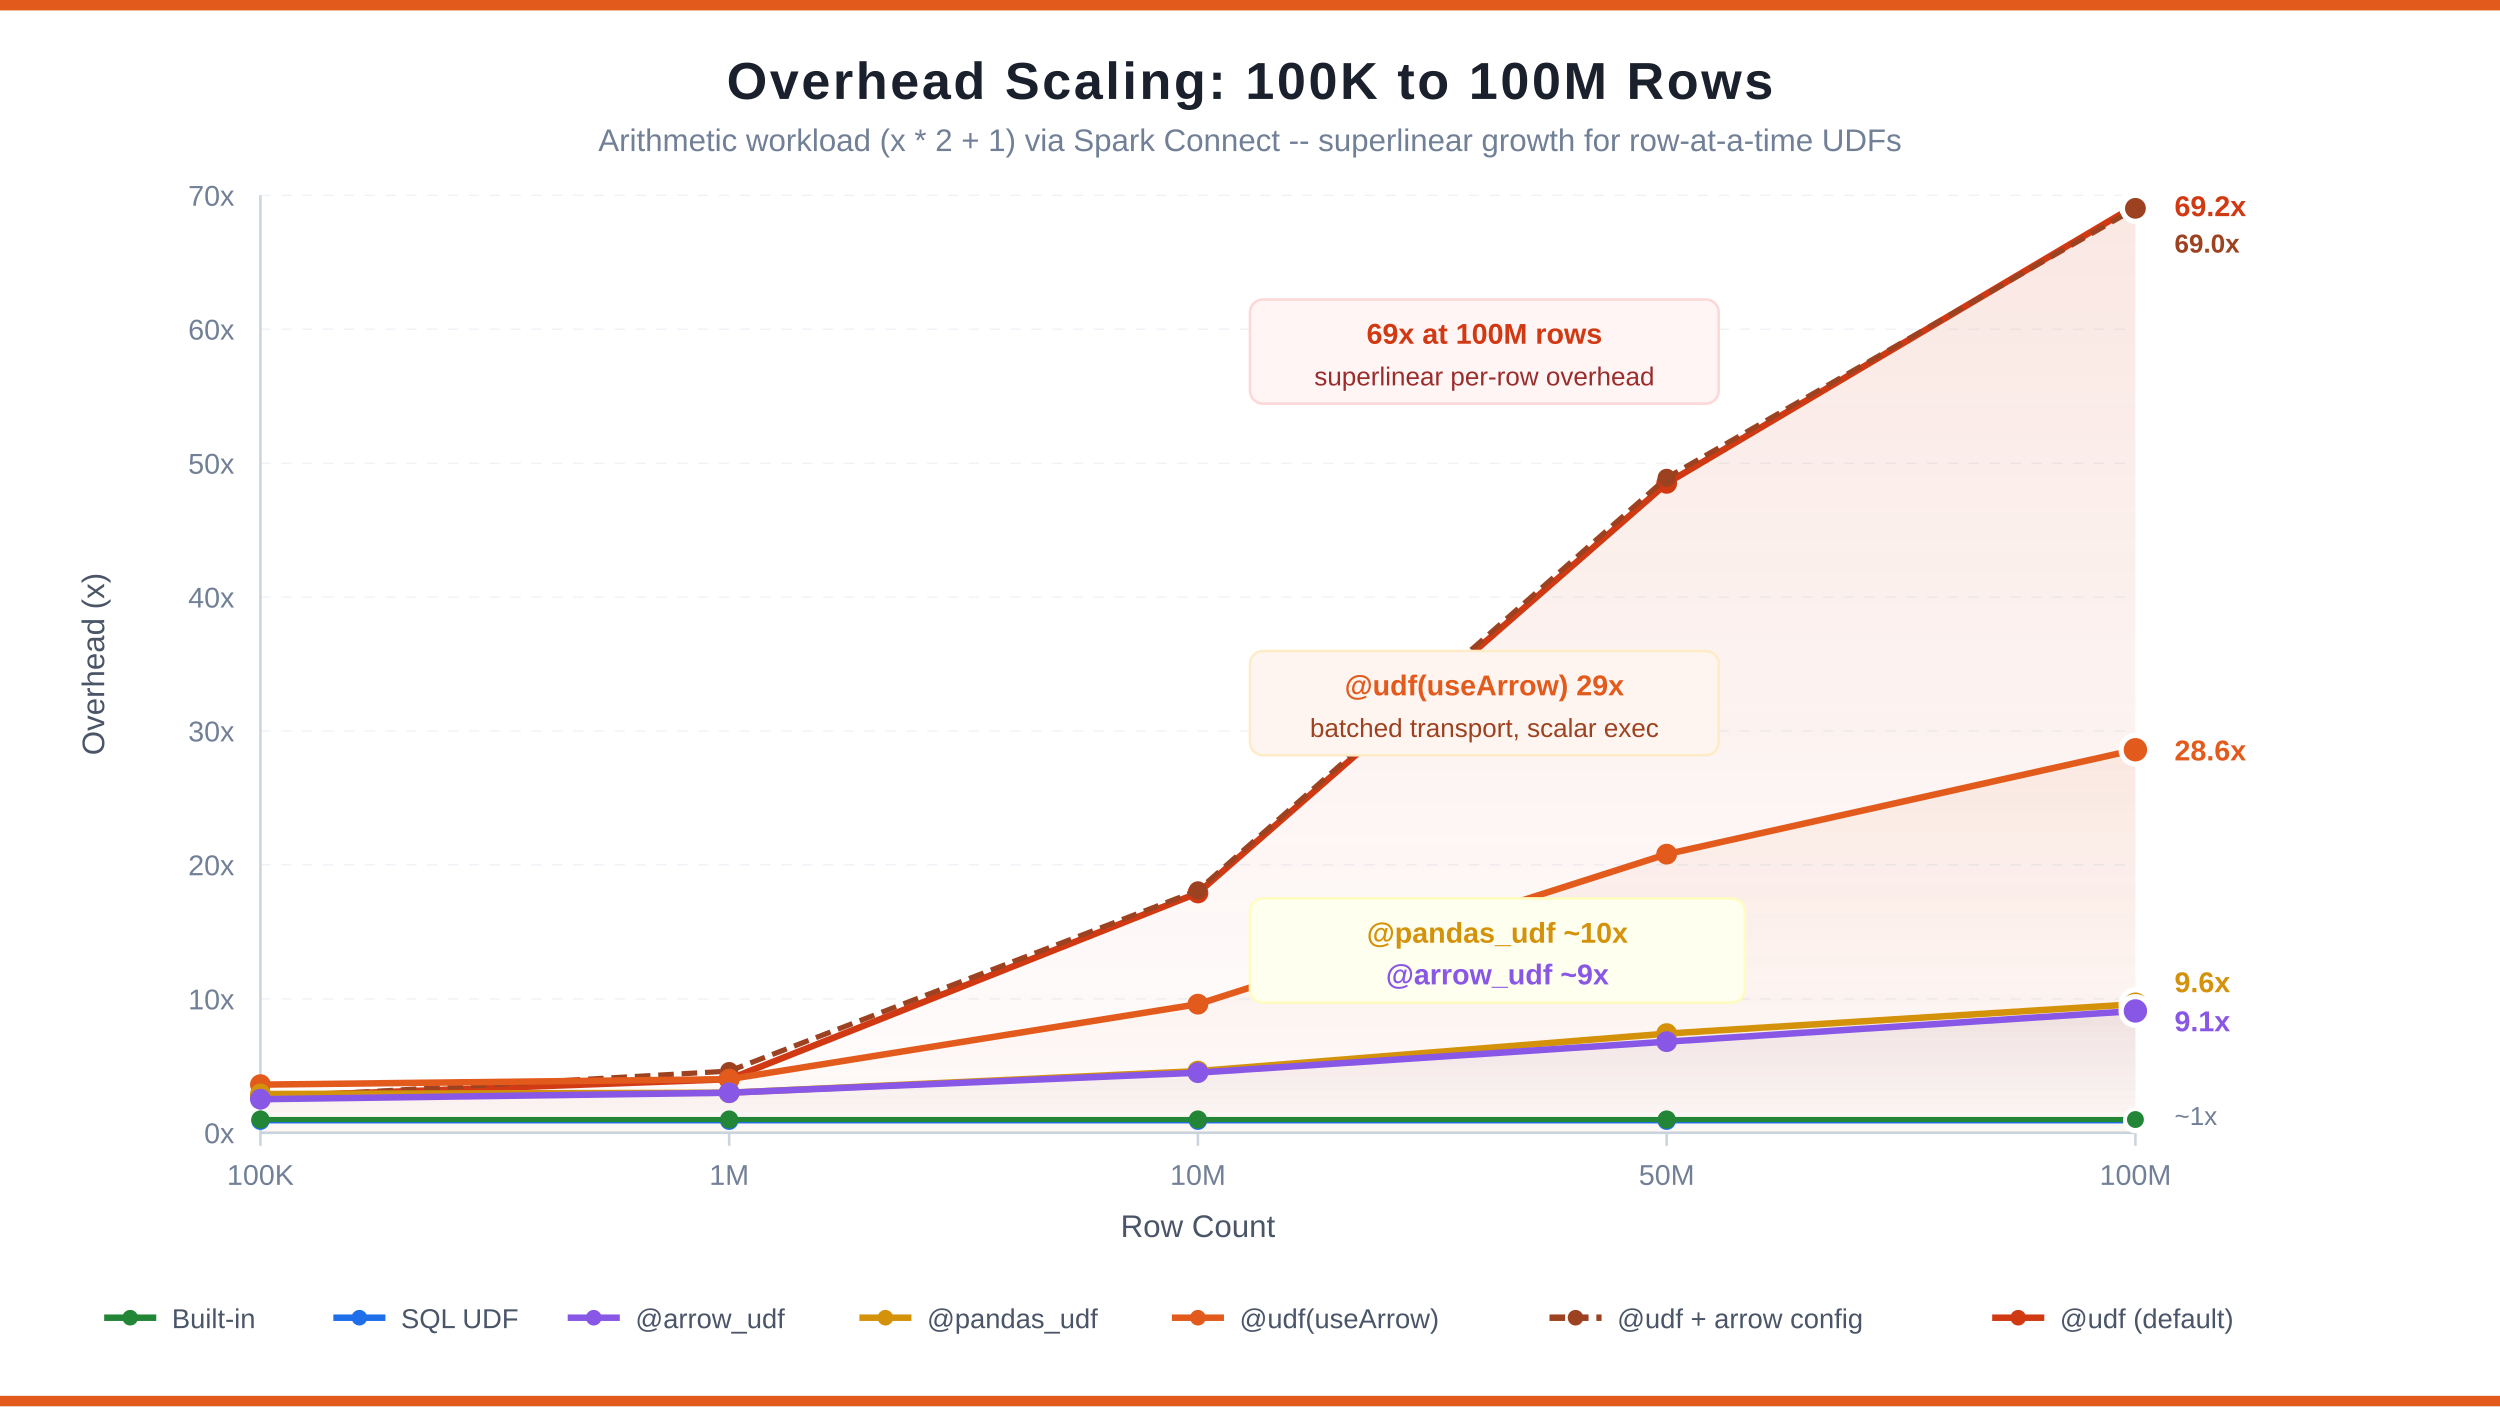
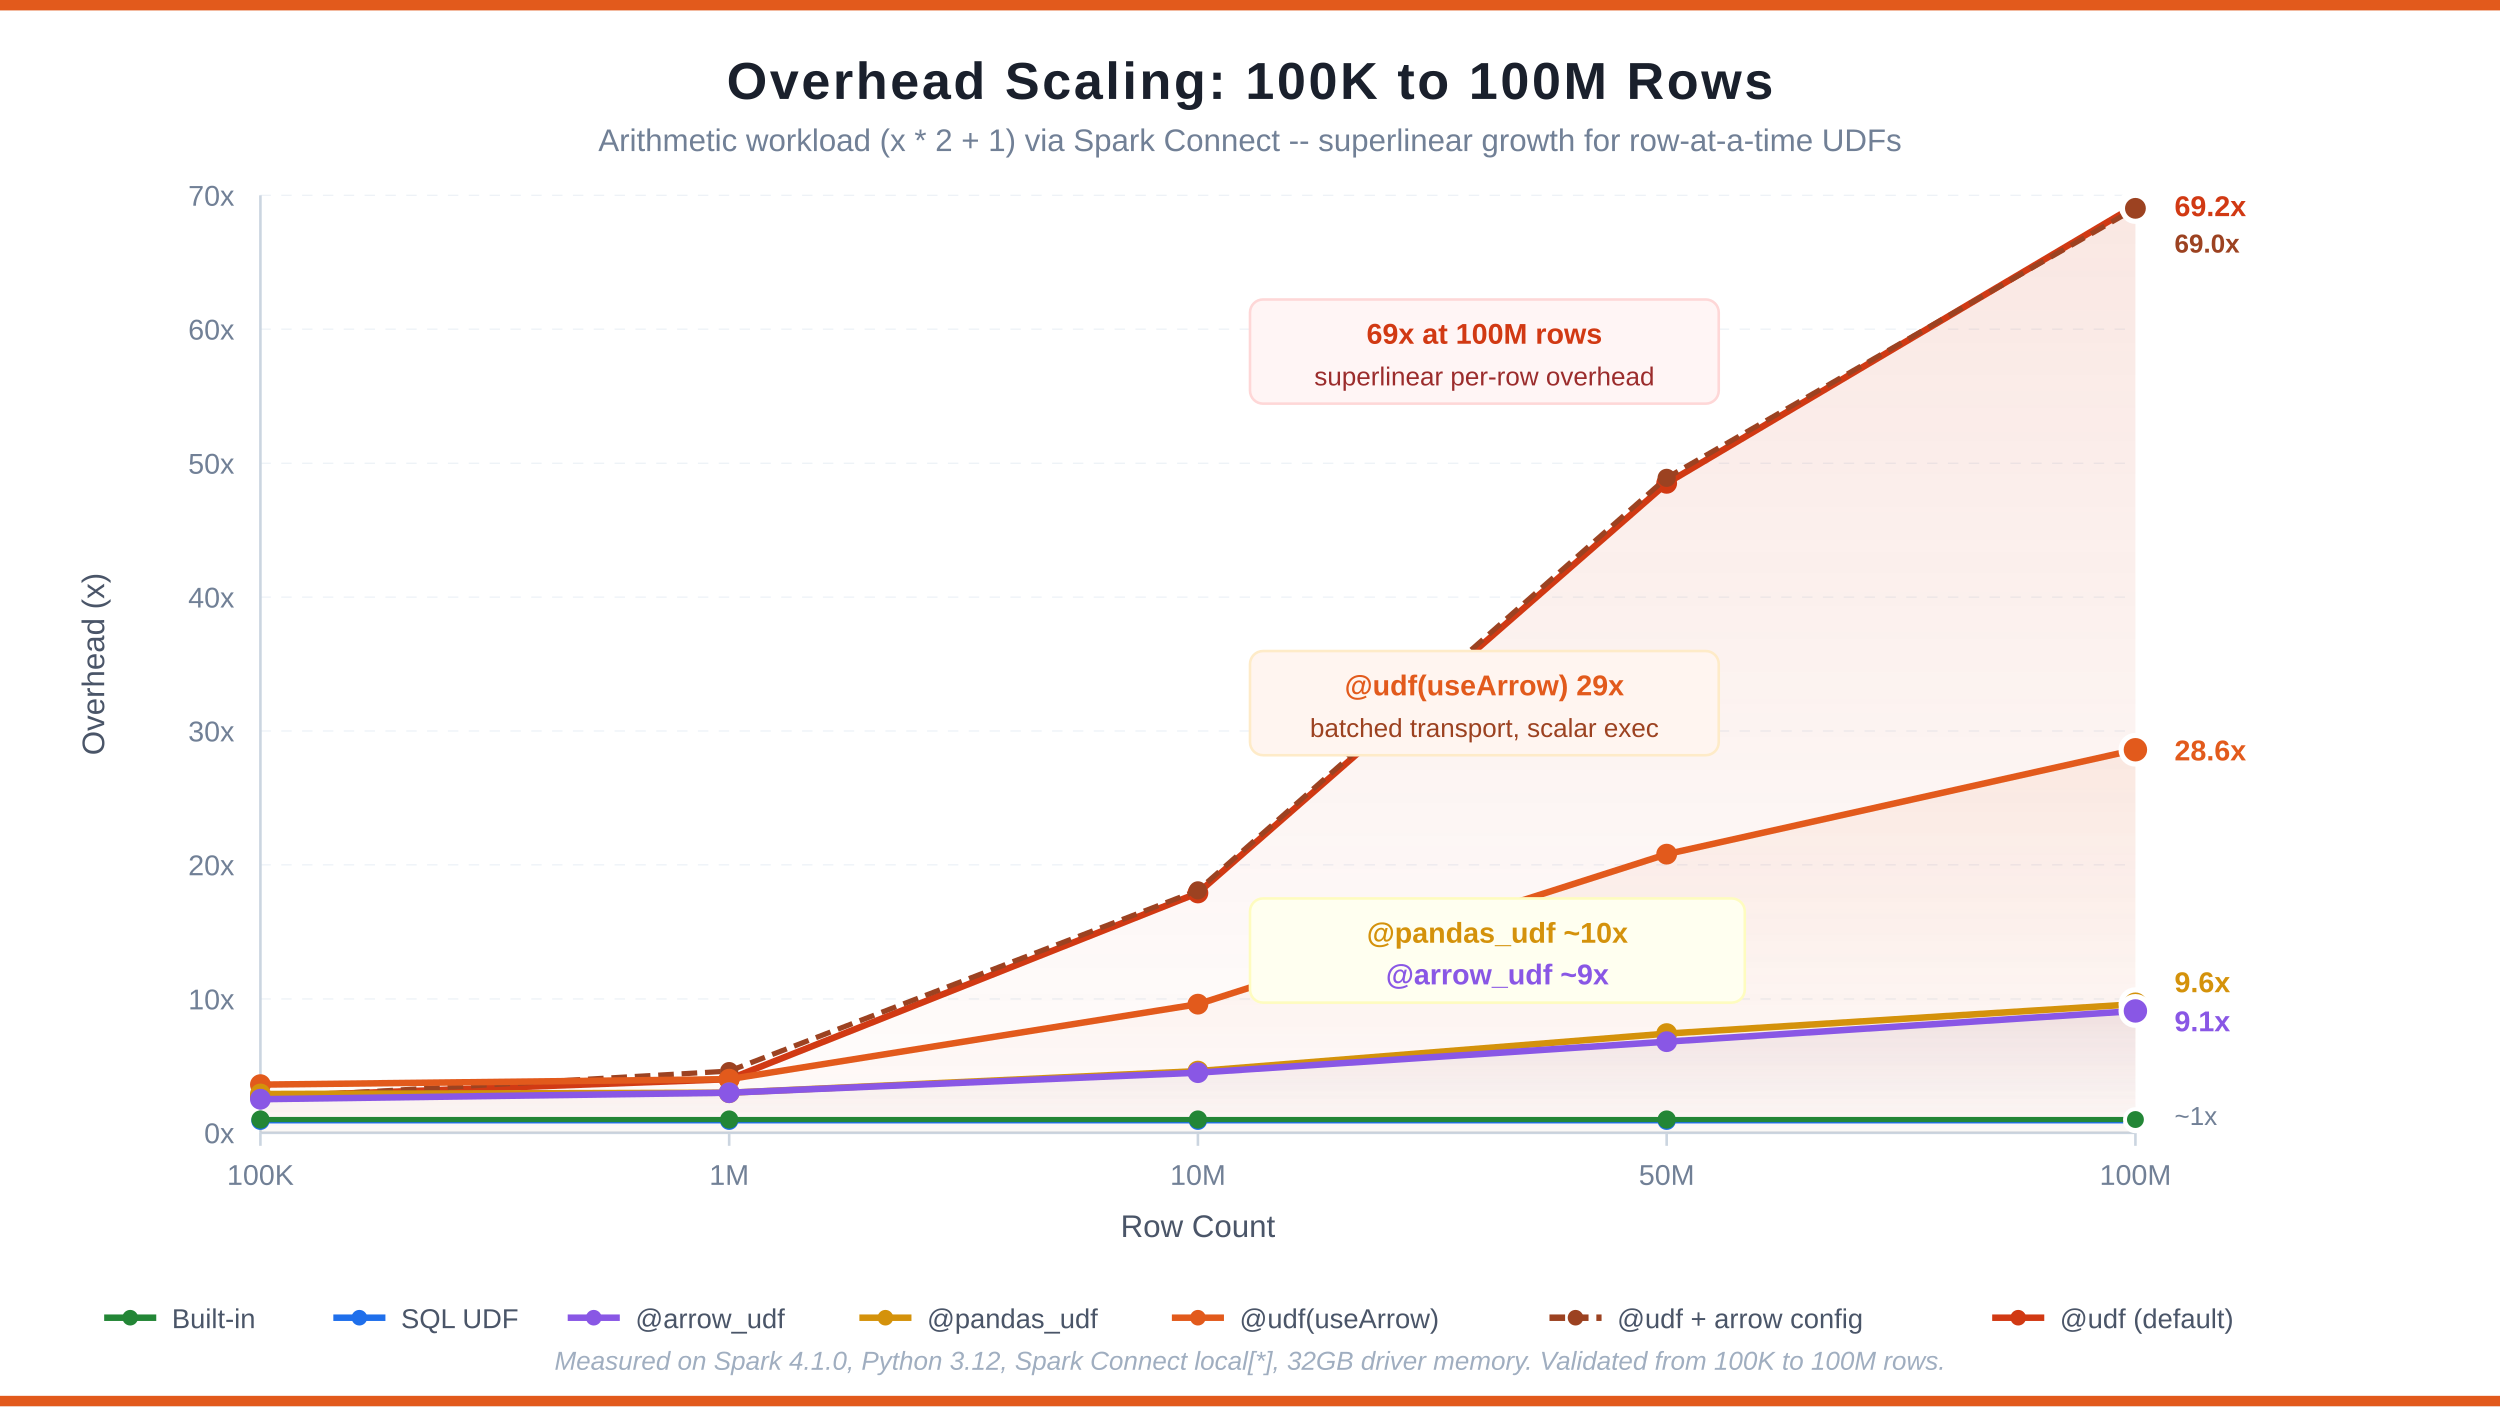
<svg xmlns="http://www.w3.org/2000/svg" viewBox="0 0 960 540" font-family="'Segoe UI', Arial, Helvetica, sans-serif">
  <defs>
    <linearGradient id="fill-pickle" x1="0" y1="0" x2="0" y2="1">
      <stop offset="0%" stop-color="#D13913" stop-opacity="0.12" />
      <stop offset="100%" stop-color="#D13913" stop-opacity="0.01" />
    </linearGradient>
    <linearGradient id="fill-arrow" x1="0" y1="0" x2="0" y2="1">
      <stop offset="0%" stop-color="#E25A1C" stop-opacity="0.08" />
      <stop offset="100%" stop-color="#E25A1C" stop-opacity="0.01" />
    </linearGradient>
    <linearGradient id="fill-pandas" x1="0" y1="0" x2="0" y2="1">
      <stop offset="0%" stop-color="#d4920b" stop-opacity="0.08" />
      <stop offset="100%" stop-color="#d4920b" stop-opacity="0.01" />
    </linearGradient>
    <linearGradient id="fill-arrowudf" x1="0" y1="0" x2="0" y2="1">
      <stop offset="0%" stop-color="#8957e5" stop-opacity="0.08" />
      <stop offset="100%" stop-color="#8957e5" stop-opacity="0.01" />
    </linearGradient>
  </defs>
  <rect width="960" height="540" fill="#FFFFFF" />
  <rect x="0" y="0" width="960" height="4" fill="#E25A1C" />
  <text x="480" y="38" font-size="20" fill="#1A202C" text-anchor="middle" font-weight="bold" letter-spacing="1">Overhead Scaling: 100K to 100M Rows</text>
  <text x="480" y="58" font-size="12" fill="#718096" text-anchor="middle">Arithmetic workload (x * 2 + 1) via Spark Connect -- superlinear growth for row-at-a-time UDFs</text>
  <g transform="translate(100, 75)">
    <g stroke="#EDF2F7" stroke-width="0.5" stroke-dasharray="4,4">
      <line x1="0" y1="360" x2="720" y2="360" />
      <line x1="0" y1="308.6" x2="720" y2="308.6" />
      <line x1="0" y1="257.1" x2="720" y2="257.1" />
      <line x1="0" y1="205.7" x2="720" y2="205.7" />
      <line x1="0" y1="154.3" x2="720" y2="154.3" />
      <line x1="0" y1="102.9" x2="720" y2="102.9" />
      <line x1="0" y1="51.4" x2="720" y2="51.4" />
      <line x1="0" y1="0" x2="720" y2="0" />
    </g>
    <line x1="0" y1="0" x2="0" y2="360" stroke="#CBD5E0" stroke-width="1" />
    <g font-size="11" fill="#718096" text-anchor="end">
      <text x="-10" y="364">0x</text>
      <text x="-10" y="312.6">10x</text>
      <text x="-10" y="261.1">20x</text>
      <text x="-10" y="209.7">30x</text>
      <text x="-10" y="158.3">40x</text>
      <text x="-10" y="106.9">50x</text>
      <text x="-10" y="55.4">60x</text>
      <text x="-10" y="4">70x</text>
    </g>
    <text x="-60" y="180" font-size="12" fill="#4A5568" text-anchor="middle" transform="rotate(-90, -60, 180)">Overhead (x)</text>
    <line x1="0" y1="360" x2="720" y2="360" stroke="#CBD5E0" stroke-width="1" />
    <g font-size="11" fill="#718096" text-anchor="middle">
      <text x="0" y="380">100K</text>
      <text x="180" y="380">1M</text>
      <text x="360" y="380">10M</text>
      <text x="540" y="380">50M</text>
      <text x="720" y="380">100M</text>
    </g>
    <text x="360" y="400" font-size="12" fill="#4A5568" text-anchor="middle">Row Count</text>
    <g stroke="#CBD5E0" stroke-width="1">
      <line x1="0" y1="360" x2="0" y2="365" />
      <line x1="180" y1="360" x2="180" y2="365" />
      <line x1="360" y1="360" x2="360" y2="365" />
      <line x1="540" y1="360" x2="540" y2="365" />
      <line x1="720" y1="360" x2="720" y2="365" />
    </g>
    <polygon points="0,346.1 180,339.4 360,267.9 540,110.6 720,3.9 720,360 540,360 360,360 180,360 0,360" fill="url(#fill-pickle)" />
    <polyline points="0,346.1 180,339.4 360,267.9 540,110.6 720,3.9" fill="none" stroke="#D13913" stroke-width="2.5" stroke-linejoin="round" />
    <circle cx="0" cy="346.1" r="4" fill="#D13913" />
    <circle cx="180" cy="339.4" r="4" fill="#D13913" />
    <circle cx="360" cy="267.9" r="4" fill="#D13913" />
    <circle cx="540" cy="110.6" r="4" fill="#D13913" />
    <circle cx="720" cy="3.9" r="5.5" fill="#D13913" stroke="#FFFFFF" stroke-width="2" />
    <text x="735" y="8" font-size="11" fill="#D13913" font-weight="bold">69.2x</text>
    <polyline points="0,346.6 180,336.3 360,266.9 540,108.5 720,5.0" fill="none" stroke="#9C4221" stroke-width="2" stroke-linejoin="round" stroke-dasharray="6,3" />
    <circle cx="0" cy="346.6" r="3.5" fill="#9C4221" />
    <circle cx="180" cy="336.3" r="3.5" fill="#9C4221" />
    <circle cx="360" cy="266.9" r="3.5" fill="#9C4221" />
    <circle cx="540" cy="108.5" r="3.5" fill="#9C4221" />
    <circle cx="720" cy="5.0" r="5" fill="#9C4221" stroke="#FFFFFF" stroke-width="2" />
    <text x="735" y="22" font-size="10" fill="#9C4221" font-weight="bold">69.0x</text>
    <polygon points="0,341.5 180,339.4 360,310.6 540,253.0 720,212.9 720,360 540,360 360,360 180,360 0,360" fill="url(#fill-arrow)" />
    <polyline points="0,341.5 180,339.4 360,310.6 540,253.0 720,212.9" fill="none" stroke="#E25A1C" stroke-width="2.5" stroke-linejoin="round" />
    <circle cx="0" cy="341.5" r="4" fill="#E25A1C" />
    <circle cx="180" cy="339.4" r="4" fill="#E25A1C" />
    <circle cx="360" cy="310.6" r="4" fill="#E25A1C" />
    <circle cx="540" cy="253.0" r="4" fill="#E25A1C" />
    <circle cx="720" cy="212.9" r="5.5" fill="#E25A1C" stroke="#FFFFFF" stroke-width="2" />
    <text x="735" y="217" font-size="11" fill="#E25A1C" font-weight="bold">28.6x</text>
    <polygon points="0,345.1 180,344.6 360,336.3 540,321.9 720,310.6 720,360 540,360 360,360 180,360 0,360" fill="url(#fill-pandas)" />
    <polyline points="0,345.1 180,344.6 360,336.3 540,321.9 720,310.6" fill="none" stroke="#d4920b" stroke-width="2.5" stroke-linejoin="round" />
    <circle cx="0" cy="345.1" r="4" fill="#d4920b" />
    <circle cx="180" cy="344.6" r="4" fill="#d4920b" />
    <circle cx="360" cy="336.3" r="4" fill="#d4920b" />
    <circle cx="540" cy="321.9" r="4" fill="#d4920b" />
    <circle cx="720" cy="310.6" r="5.5" fill="#d4920b" stroke="#FFFFFF" stroke-width="2" />
    <text x="735" y="306" font-size="11" fill="#d4920b" font-weight="bold">9.6x</text>
    <polygon points="0,347.1 180,344.6 360,336.9 540,325.0 720,313.2 720,360 540,360 360,360 180,360 0,360" fill="url(#fill-arrowudf)" />
    <polyline points="0,347.1 180,344.6 360,336.9 540,325.0 720,313.2" fill="none" stroke="#8957e5" stroke-width="2.5" stroke-linejoin="round" />
    <circle cx="0" cy="347.1" r="4" fill="#8957e5" />
    <circle cx="180" cy="344.6" r="4" fill="#8957e5" />
    <circle cx="360" cy="336.9" r="4" fill="#8957e5" />
    <circle cx="540" cy="325.0" r="4" fill="#8957e5" />
    <circle cx="720" cy="313.2" r="5.5" fill="#8957e5" stroke="#FFFFFF" stroke-width="2" />
    <text x="735" y="321" font-size="11" fill="#8957e5" font-weight="bold">9.1x</text>
    <polyline points="0,355.4 180,355.4 360,355.4 540,355.4 720,355.4" fill="none" stroke="#1f6feb" stroke-width="2" stroke-linejoin="round" />
    <circle cx="0" cy="355.4" r="3.5" fill="#1f6feb" />
    <circle cx="180" cy="355.4" r="3.5" fill="#1f6feb" />
    <circle cx="360" cy="355.4" r="3.5" fill="#1f6feb" />
    <circle cx="540" cy="355.4" r="3.5" fill="#1f6feb" />
    <circle cx="720" cy="355.4" r="4" fill="#1f6feb" stroke="#FFFFFF" stroke-width="1.5" />
    <polyline points="0,354.9 180,354.9 360,354.9 540,354.9 720,354.9" fill="none" stroke="#238636" stroke-width="2" stroke-linejoin="round" />
    <circle cx="0" cy="354.9" r="3.5" fill="#238636" />
    <circle cx="180" cy="354.9" r="3.5" fill="#238636" />
    <circle cx="360" cy="354.9" r="3.5" fill="#238636" />
    <circle cx="540" cy="354.9" r="3.5" fill="#238636" />
    <circle cx="720" cy="354.9" r="4" fill="#238636" stroke="#FFFFFF" stroke-width="1.5" />
    <text x="735" y="357" font-size="10" fill="#718096">~1x</text>
    <g transform="translate(380, 40)">
      <rect x="0" y="0" width="180" height="40" rx="5" fill="#FFF5F5" stroke="#FED7D7" />
      <text x="90" y="17" font-size="11" fill="#D13913" text-anchor="middle" font-weight="600">69x at 100M rows</text>
      <text x="90" y="33" font-size="10" fill="#9B2C2C" text-anchor="middle">superlinear per-row overhead</text>
    </g>
    <g transform="translate(380, 175)">
      <rect x="0" y="0" width="180" height="40" rx="5" fill="#FFF5F0" stroke="#FEEBC8" />
      <text x="90" y="17" font-size="11" fill="#E25A1C" text-anchor="middle" font-weight="600">@udf(useArrow) 29x</text>
      <text x="90" y="33" font-size="10" fill="#9C4221" text-anchor="middle">batched transport, scalar exec</text>
    </g>
    <g transform="translate(380, 270)">
      <rect x="0" y="0" width="190" height="40" rx="5" fill="#FFFFF0" stroke="#FEFCBF" />
      <text x="95" y="17" font-size="11" fill="#d4920b" text-anchor="middle" font-weight="600">@pandas_udf ~10x</text>
      <text x="95" y="33" font-size="11" fill="#8957e5" text-anchor="middle" font-weight="600">@arrow_udf ~9x</text>
    </g>
  </g>
  <g transform="translate(40, 500)" font-size="10.5">
    <line x1="0" y1="6" x2="20" y2="6" stroke="#238636" stroke-width="2.5" />
    <circle cx="10" cy="6" r="3" fill="#238636" />
    <text x="26" y="10" fill="#4A5568">Built-in</text>
    <line x1="88" y1="6" x2="108" y2="6" stroke="#1f6feb" stroke-width="2.5" />
    <circle cx="98" cy="6" r="3" fill="#1f6feb" />
    <text x="114" y="10" fill="#4A5568">SQL UDF</text>
    <line x1="178" y1="6" x2="198" y2="6" stroke="#8957e5" stroke-width="2.5" />
    <circle cx="188" cy="6" r="3" fill="#8957e5" />
    <text x="204" y="10" fill="#4A5568">@arrow_udf</text>
    <line x1="290" y1="6" x2="310" y2="6" stroke="#d4920b" stroke-width="2.5" />
    <circle cx="300" cy="6" r="3" fill="#d4920b" />
    <text x="316" y="10" fill="#4A5568">@pandas_udf</text>
    <line x1="410" y1="6" x2="430" y2="6" stroke="#E25A1C" stroke-width="2.5" />
    <circle cx="420" cy="6" r="3" fill="#E25A1C" />
    <text x="436" y="10" fill="#4A5568">@udf(useArrow)</text>
    <line x1="555" y1="6" x2="575" y2="6" stroke="#9C4221" stroke-width="2.5" stroke-dasharray="6,3" />
    <circle cx="565" cy="6" r="3" fill="#9C4221" />
    <text x="581" y="10" fill="#4A5568">@udf + arrow config</text>
    <line x1="725" y1="6" x2="745" y2="6" stroke="#D13913" stroke-width="2.5" />
    <circle cx="735" cy="6" r="3" fill="#D13913" />
    <text x="751" y="10" fill="#4A5568">@udf (default)</text>
  </g>
+   <text x="480" y="526" font-size="10" fill="#A0AEC0" text-anchor="middle" font-style="italic">Measured on Spark 4.1.0, Python 3.12, Spark Connect local[*], 32GB driver memory. Validated from 100K to 100M rows.</text>
  <rect x="0" y="536" width="960" height="4" fill="#E25A1C" />
</svg>
